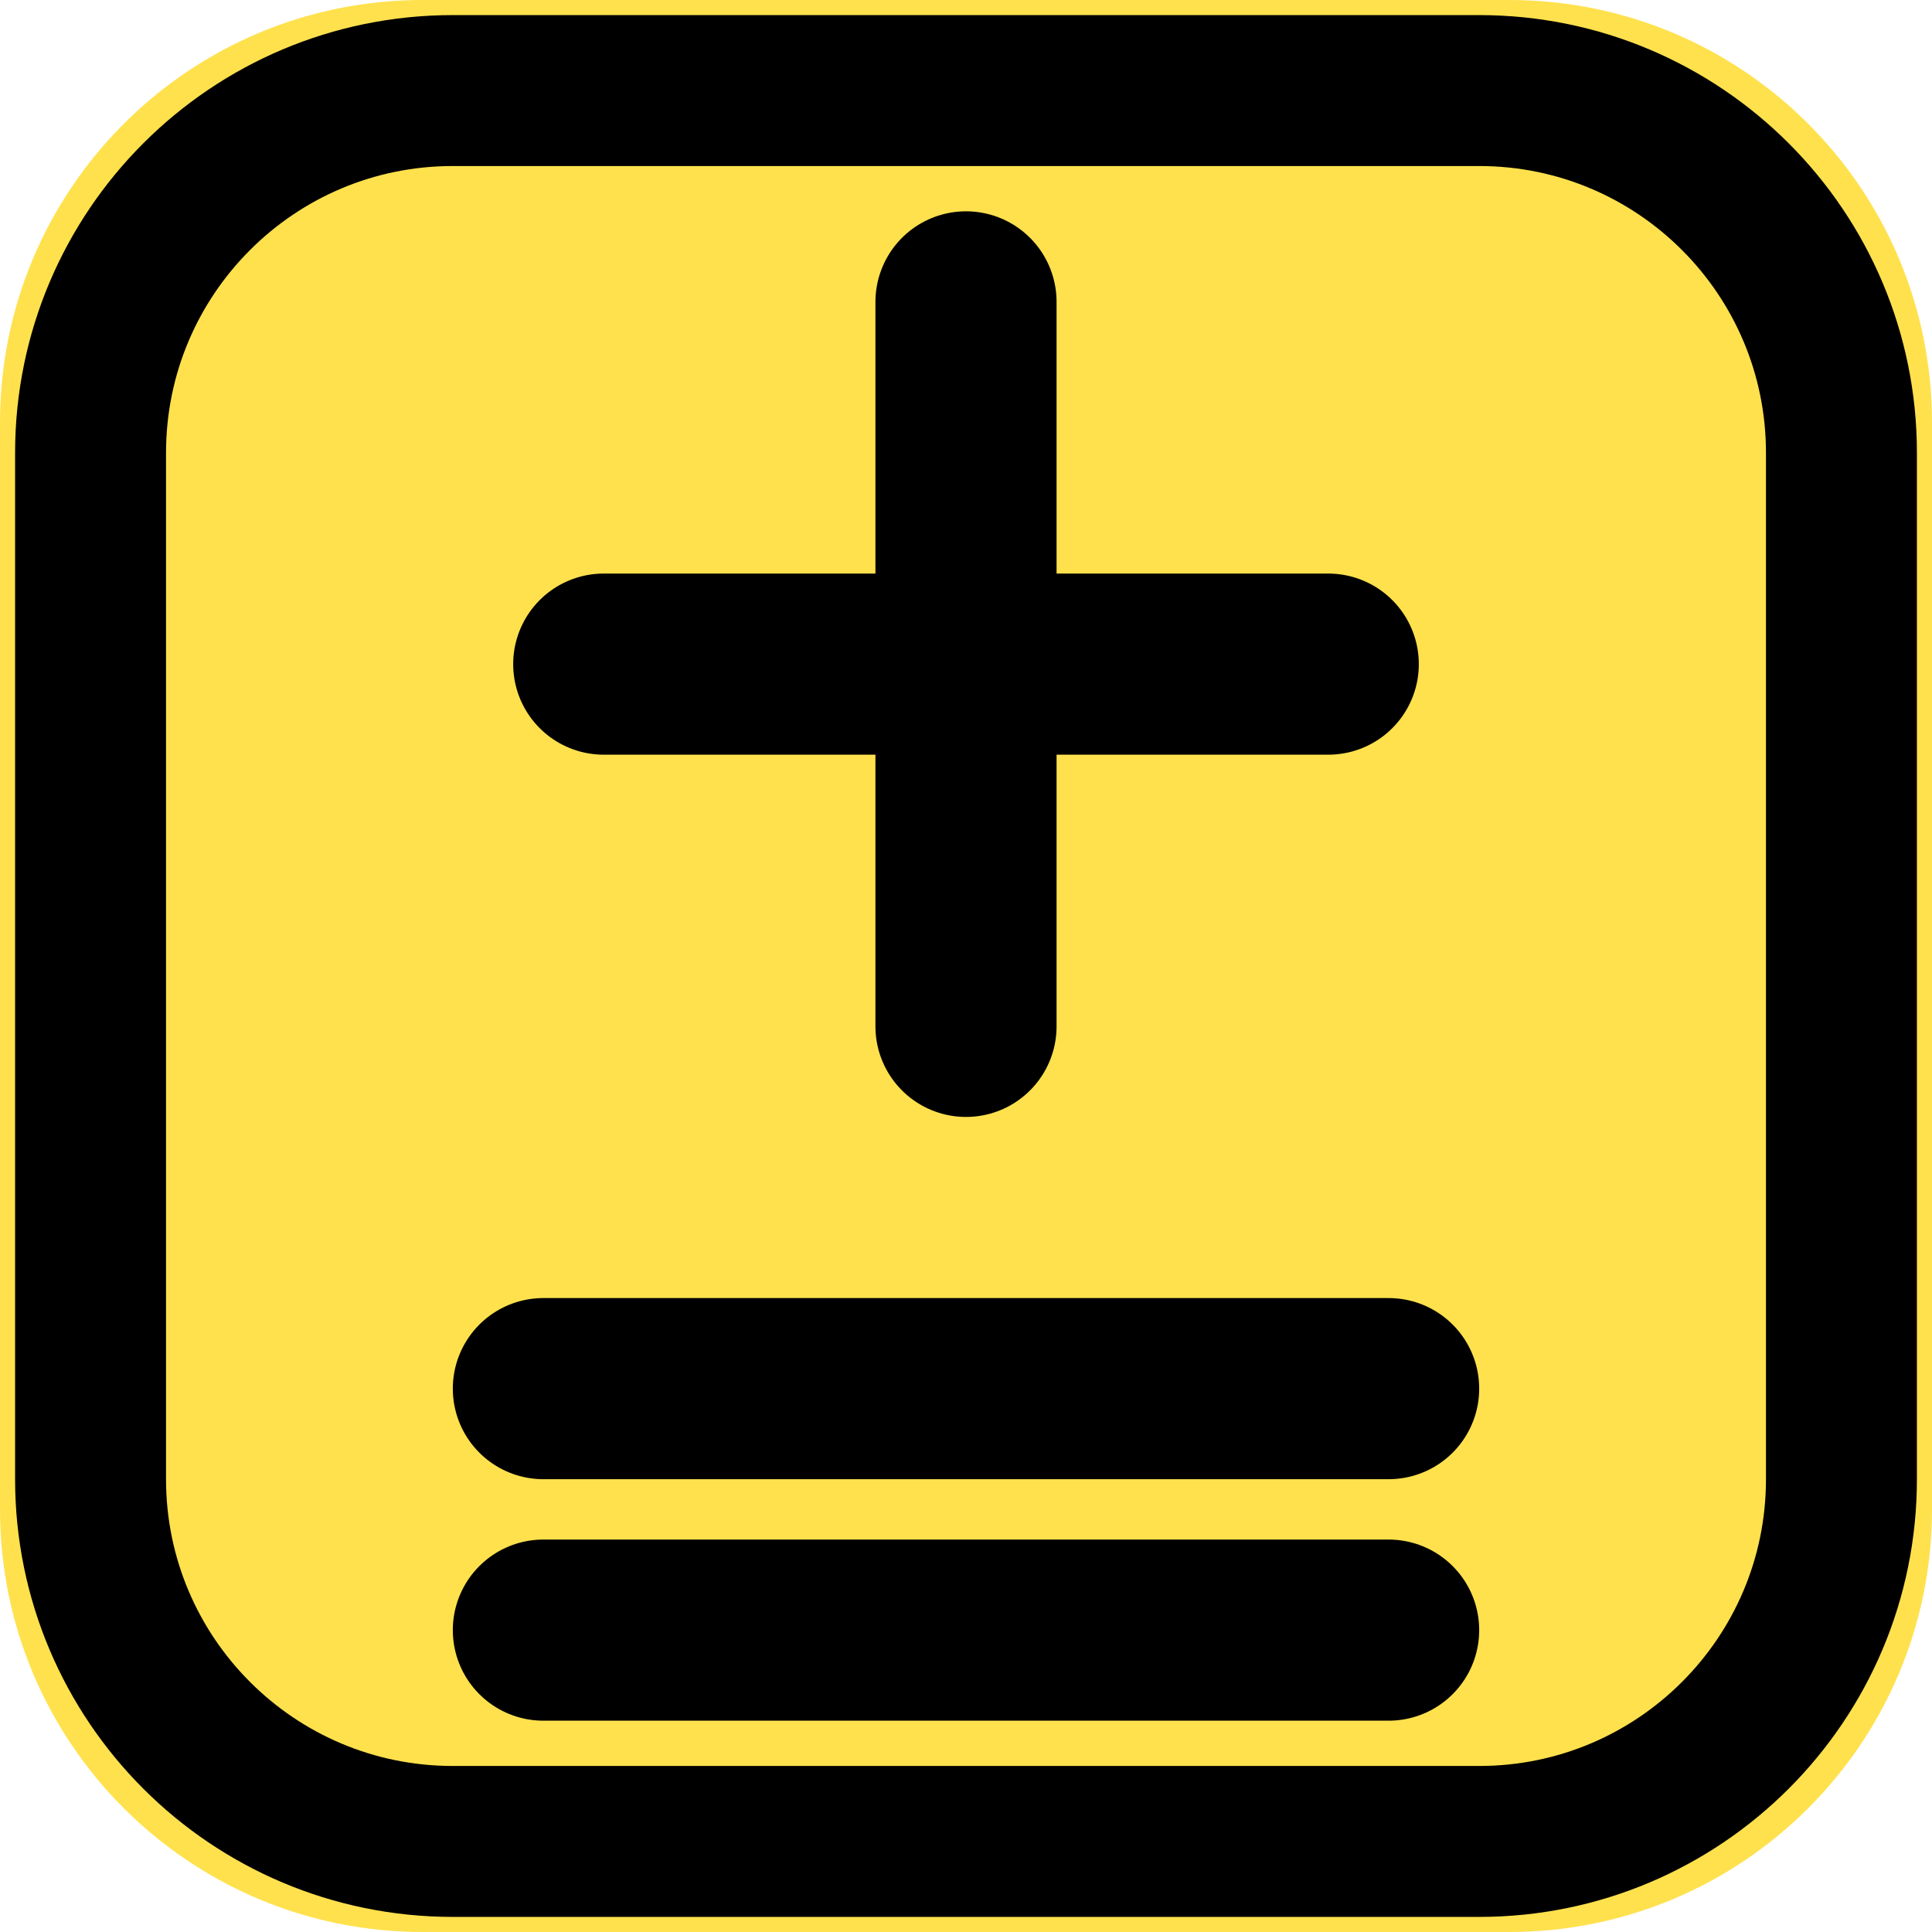
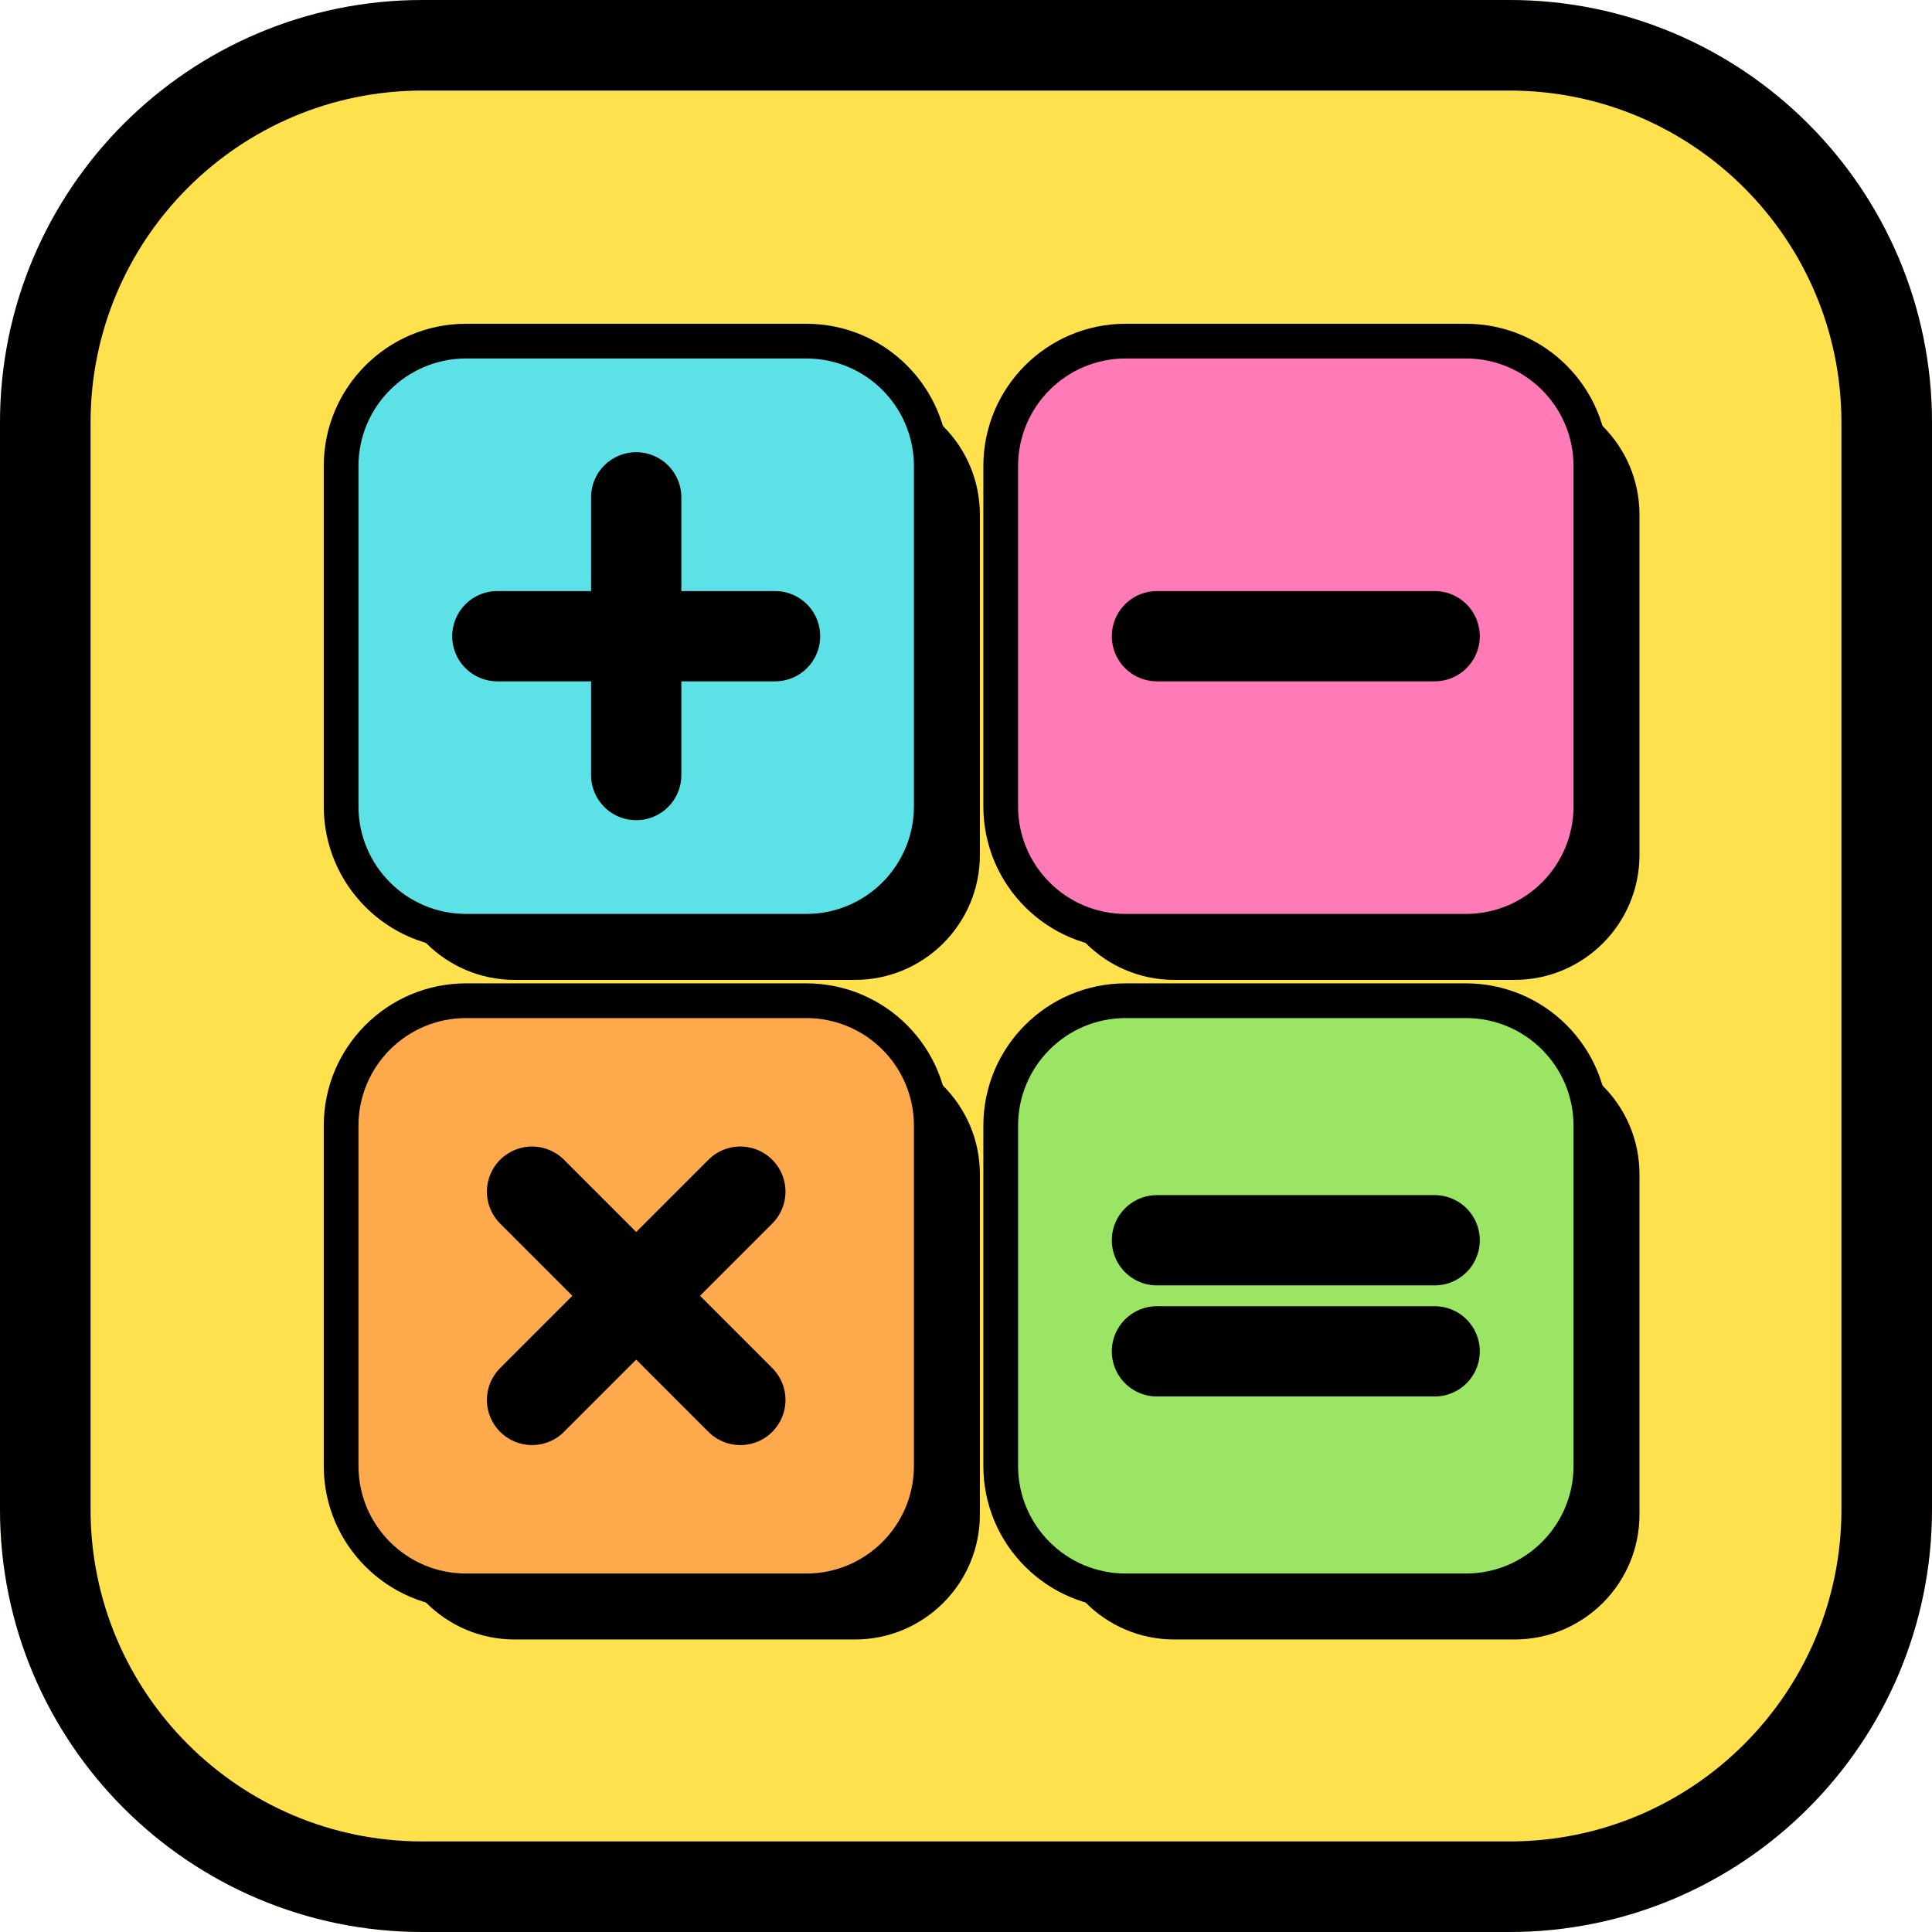
- <svg xmlns="http://www.w3.org/2000/svg" viewBox="0 0 64 64">
-   <rect width="64" height="64" rx="14" fill="#FFE14D" />
-   <rect x="3" y="3" width="58" height="58" rx="12" fill="none" stroke="#000" stroke-width="5" />
-   <path d="M20 22h24M32 10v24M18 46h28M18 54h28" stroke="#000" stroke-width="6" stroke-linecap="round" />
+ <svg xmlns="http://www.w3.org/2000/svg" viewBox="0 0 512 512">
+   <rect width="512" height="512" rx="112" fill="#FFE14D" />
+   <rect x="12" y="12" width="488" height="488" rx="100" fill="none" stroke="#000" stroke-width="24" />
+   <g transform="translate(256 256) scale(0.92) translate(-256 -256)">
+     <rect x="90" y="90" width="170" height="170" rx="36" fill="#000" />
+     <rect x="76" y="76" width="170" height="170" rx="36" fill="#5CE1E6" stroke="#000" stroke-width="10" />
+     <path d="M121 161H201M161 121V201" stroke="#000" stroke-width="26" stroke-linecap="round" fill="none" />
+     <rect x="280" y="90" width="170" height="170" rx="36" fill="#000" />
+     <rect x="266" y="76" width="170" height="170" rx="36" fill="#FF7AB6" stroke="#000" stroke-width="10" />
+     <path d="M311 161H391" stroke="#000" stroke-width="26" stroke-linecap="round" fill="none" />
+     <rect x="90" y="280" width="170" height="170" rx="36" fill="#000" />
+     <rect x="76" y="266" width="170" height="170" rx="36" fill="#FFA94D" stroke="#000" stroke-width="10" />
+     <path d="M131 321L191 381M191 321L131 381" stroke="#000" stroke-width="26" stroke-linecap="round" fill="none" />
+     <rect x="280" y="280" width="170" height="170" rx="36" fill="#000" />
+     <rect x="266" y="266" width="170" height="170" rx="36" fill="#9BE564" stroke="#000" stroke-width="10" />
+     <path d="M311 335H391M311 367H391" stroke="#000" stroke-width="26" stroke-linecap="round" fill="none" />
+   </g>
</svg>
